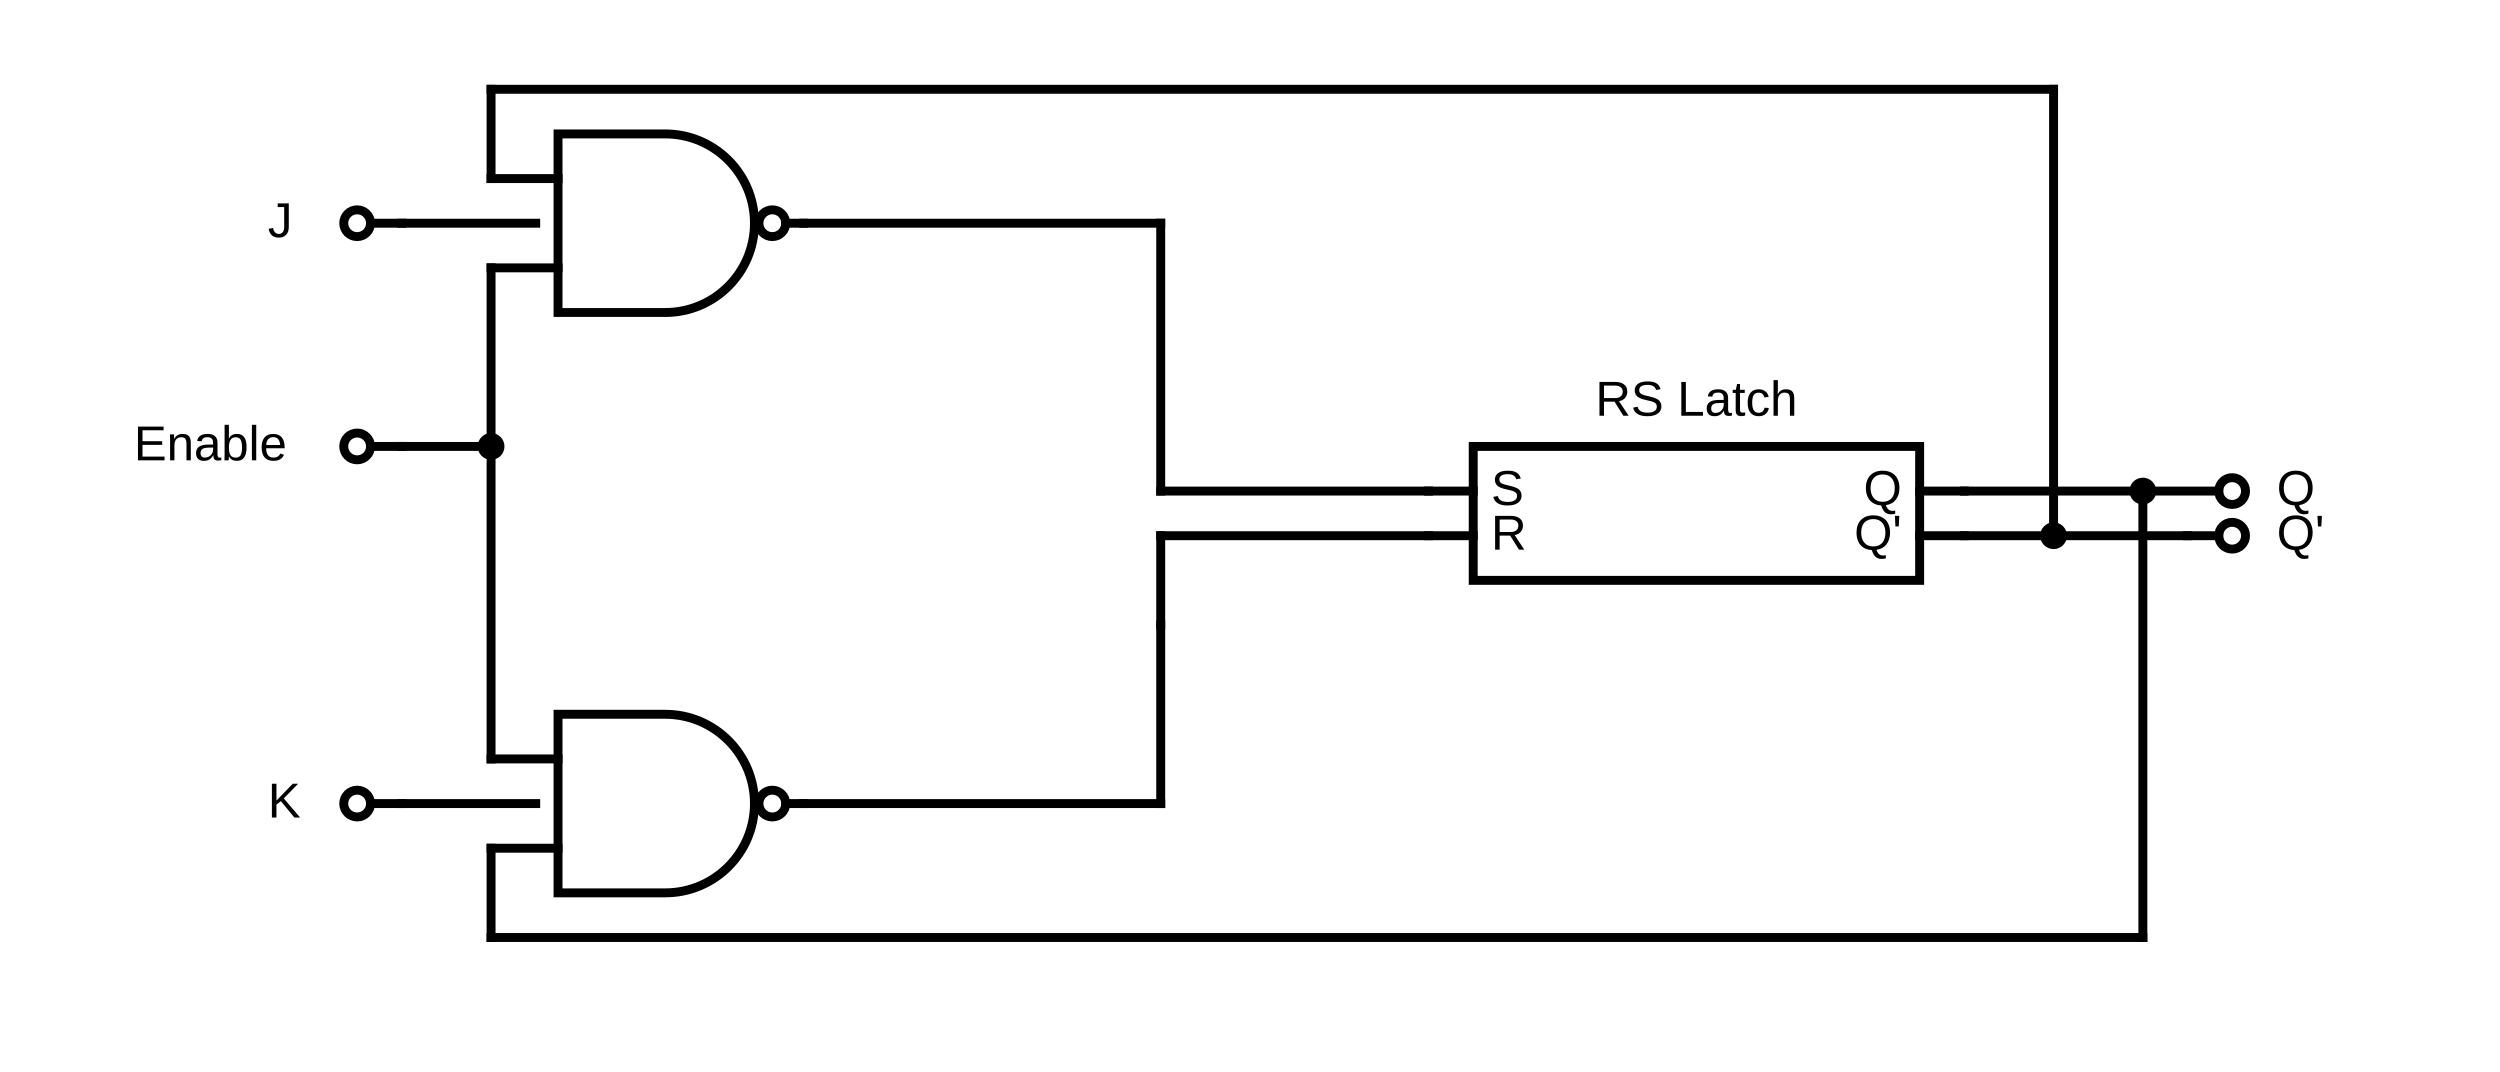
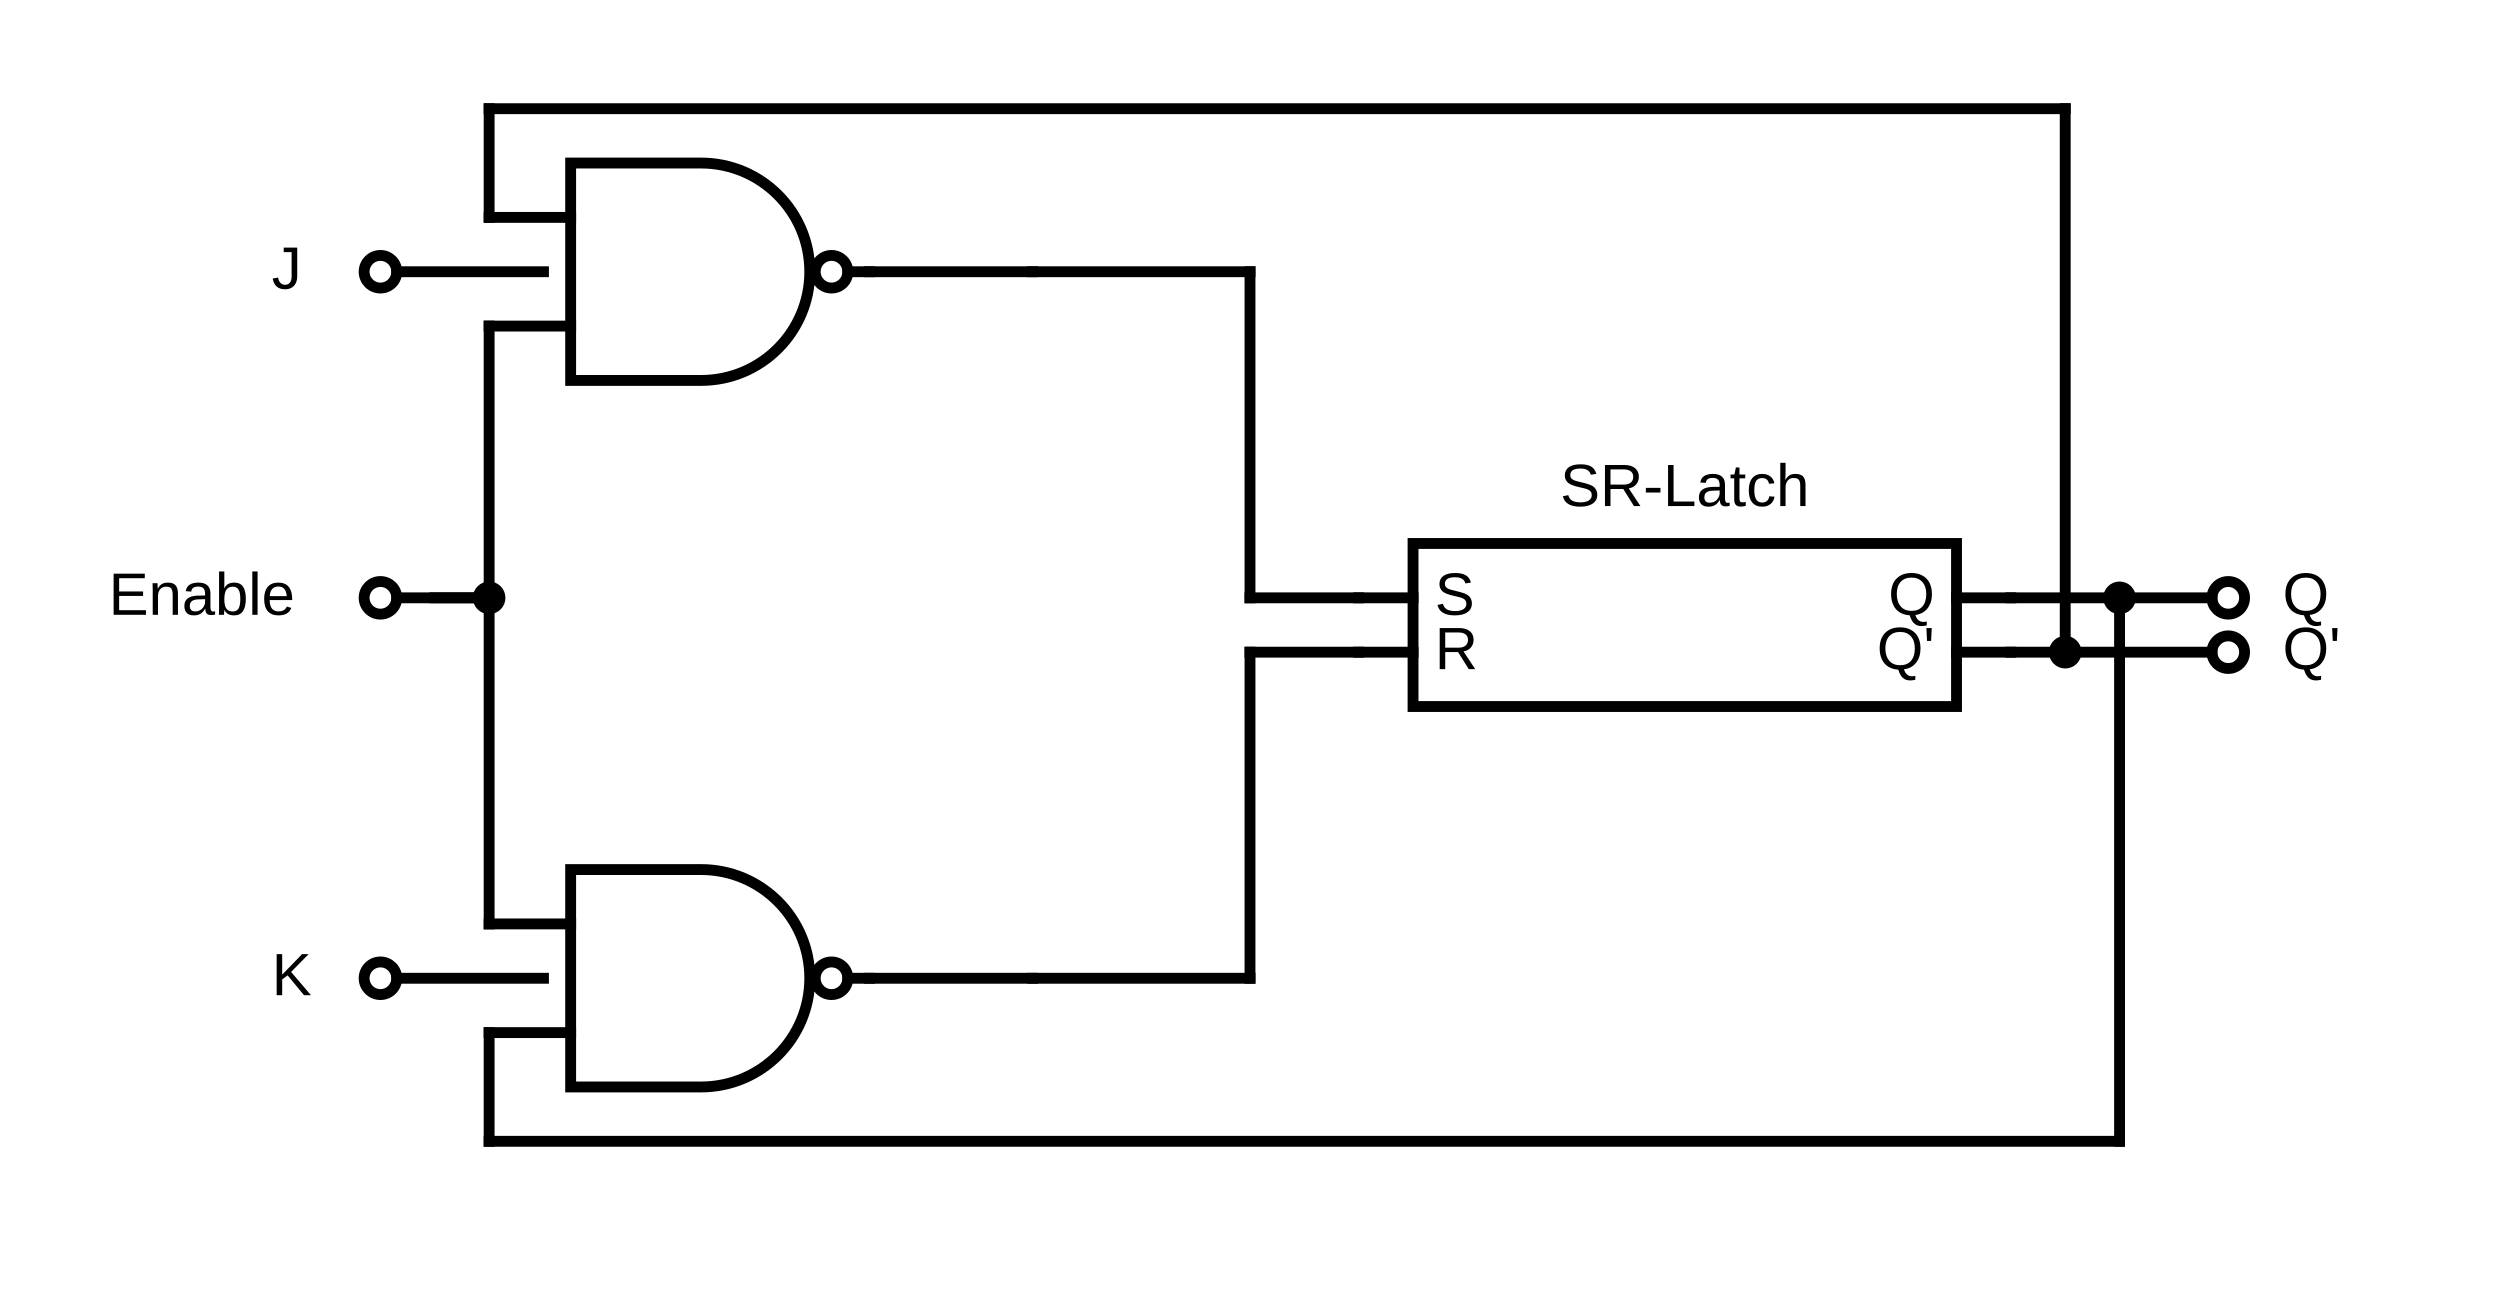
- <svg xmlns="http://www.w3.org/2000/svg" version="1.1" width="560" height="240">
-   <text x="510" y="120" style="font-family:Arial;font-size:11px;text-anchor:start" dominant-baseline="middle" transform="rotate(0, 510, 120)">Q'</text>
-   <text x="508" y="120" style="font-family:Arial;font-size:12px;text-anchor:start" dominant-baseline="middle" transform="rotate(0, 508, 120)" />
-   <line x1="490" y1="120" x2="497" y2="120" style="stroke:rgb(0, 0, 0);stroke-linecap:square;stroke-width:2" />
-   <ellipse cx="500" cy="120" rx="3" ry="3" style="fill-opacity:0;fill:rgb(0, 0, 0);stroke:rgb(0, 0, 0);stroke-width:2" />
-   <line x1="460" y1="120" x2="490" y2="120" style="stroke:rgb(0, 0, 0);stroke-linecap:square;stroke-width:2" />
-   <line x1="260" y1="120" x2="320" y2="120" style="stroke:rgb(0, 0, 0);stroke-linecap:square;stroke-width:2" />
-   <text x="60" y="180" style="font-family:Arial;font-size:11px;text-anchor:start" dominant-baseline="middle" transform="rotate(0, 60, 180)">K</text>
-   <text x="60" y="50" style="font-family:Arial;font-size:11px;text-anchor:start" dominant-baseline="middle" transform="rotate(0, 60, 50)">J</text>
-   <text x="72" y="180" style="font-family:Arial;font-size:12px;text-anchor:end" dominant-baseline="middle" transform="rotate(0, 72, 180)" />
-   <line x1="83" y1="180" x2="90" y2="180" style="stroke:rgb(0, 0, 0);stroke-linecap:square;stroke-width:2" />
-   <ellipse cx="80" cy="180" rx="3" ry="3" style="fill-opacity:0;fill:rgb(0, 0, 0);stroke:rgb(0, 0, 0);stroke-width:2" />
-   <text x="72" y="50" style="font-family:Arial;font-size:12px;text-anchor:end" dominant-baseline="middle" transform="rotate(0, 72, 50)" />
-   <line x1="83" y1="50" x2="90" y2="50" style="stroke:rgb(0, 0, 0);stroke-linecap:square;stroke-width:2" />
-   <ellipse cx="80" cy="50" rx="3" ry="3" style="fill-opacity:0;fill:rgb(0, 0, 0);stroke:rgb(0, 0, 0);stroke-width:2" />
-   <line x1="90" y1="180" x2="120" y2="180" style="stroke:rgb(0, 0, 0);stroke-linecap:square;stroke-width:2" />
-   <line x1="90" y1="50" x2="120" y2="50" style="stroke:rgb(0, 0, 0);stroke-linecap:square;stroke-width:2" />
-   <text x="30" y="100" style="font-family:Arial;font-size:11px;text-anchor:start" dominant-baseline="middle" transform="rotate(0, 30, 100)">Enable</text>
-   <line x1="180" y1="180" x2="260" y2="180" style="stroke:rgb(0, 0, 0);stroke-linecap:square;stroke-width:2" />
-   <line x1="260" y1="140" x2="260" y2="180" style="stroke:rgb(0, 0, 0);stroke-linecap:square;stroke-width:2" />
-   <line x1="260" y1="120" x2="260" y2="140" style="stroke:rgb(0, 0, 0);stroke-linecap:square;stroke-width:2" />
-   <text x="510" y="110" style="font-family:Arial;font-size:11px;text-anchor:start" dominant-baseline="middle" transform="rotate(0, 510, 110)">Q</text>
-   <text x="508" y="110" style="font-family:Arial;font-size:12px;text-anchor:start" dominant-baseline="middle" transform="rotate(0, 508, 110)" />
-   <line x1="480" y1="110" x2="497" y2="110" style="stroke:rgb(0, 0, 0);stroke-linecap:square;stroke-width:2" />
-   <ellipse cx="500" cy="110" rx="3" ry="3" style="fill-opacity:0;fill:rgb(0, 0, 0);stroke:rgb(0, 0, 0);stroke-width:2" />
-   <text x="72" y="100" style="font-family:Arial;font-size:12px;text-anchor:end" dominant-baseline="middle" transform="rotate(0, 72, 100)" />
-   <line x1="83" y1="100" x2="90" y2="100" style="stroke:rgb(0, 0, 0);stroke-linecap:square;stroke-width:2" />
-   <ellipse cx="80" cy="100" rx="3" ry="3" style="fill-opacity:0;fill:rgb(0, 0, 0);stroke:rgb(0, 0, 0);stroke-width:2" />
-   <line x1="90" y1="100" x2="110" y2="100" style="stroke:rgb(0, 0, 0);stroke-linecap:square;stroke-width:2" />
-   <line x1="110" y1="60" x2="110" y2="170" style="stroke:rgb(0, 0, 0);stroke-linecap:square;stroke-width:2" />
-   <line x1="110" y1="20" x2="110" y2="40" style="stroke:rgb(0, 0, 0);stroke-linecap:square;stroke-width:2" />
-   <line x1="110" y1="20" x2="460" y2="20" style="stroke:rgb(0, 0, 0);stroke-linecap:square;stroke-width:2" />
-   <line x1="460" y1="20" x2="460" y2="120" style="stroke:rgb(0, 0, 0);stroke-linecap:square;stroke-width:2" />
-   <line x1="440" y1="120" x2="460" y2="120" style="stroke:rgb(0, 0, 0);stroke-linecap:square;stroke-width:2" />
-   <line x1="110" y1="190" x2="110" y2="210" style="stroke:rgb(0, 0, 0);stroke-linecap:square;stroke-width:2" />
-   <line x1="110" y1="210" x2="480" y2="210" style="stroke:rgb(0, 0, 0);stroke-linecap:square;stroke-width:2" />
-   <line x1="480" y1="110" x2="480" y2="210" style="stroke:rgb(0, 0, 0);stroke-linecap:square;stroke-width:2" />
-   <line x1="440" y1="110" x2="480" y2="110" style="stroke:rgb(0, 0, 0);stroke-linecap:square;stroke-width:2" />
-   <line x1="260" y1="110" x2="320" y2="110" style="stroke:rgb(0, 0, 0);stroke-linecap:square;stroke-width:2" />
-   <line x1="260" y1="50" x2="260" y2="110" style="stroke:rgb(0, 0, 0);stroke-linecap:square;stroke-width:2" />
-   <line x1="180" y1="50" x2="260" y2="50" style="stroke:rgb(0, 0, 0);stroke-linecap:square;stroke-width:2" />
-   <text x="380" y="90" style="font-family:Arial;font-size:11px;text-anchor:middle" dominant-baseline="middle" transform="rotate(0, 380, 90)">RS Latch</text>
-   <rect x="330" y="100" width="100" height="30" style="fill-opacity:0;fill:rgb(0, 0, 0);stroke:rgb(0, 0, 0);stroke-width:2" />
-   <line x1="320" y1="110" x2="330" y2="110" style="stroke:rgb(0, 0, 0);stroke-linecap:square;stroke-width:2" />
-   <text x="334" y="110" style="font-family:Arial;font-size:11px;text-anchor:start" dominant-baseline="middle" transform="rotate(0, 334, 110)">S</text>
-   <line x1="430" y1="110" x2="440" y2="110" style="stroke:rgb(0, 0, 0);stroke-linecap:square;stroke-width:2" />
-   <text x="426" y="110" style="font-family:Arial;font-size:11px;text-anchor:end" dominant-baseline="middle" transform="rotate(0, 426, 110)">Q</text>
-   <line x1="320" y1="120" x2="330" y2="120" style="stroke:rgb(0, 0, 0);stroke-linecap:square;stroke-width:2" />
-   <text x="334" y="120" style="font-family:Arial;font-size:11px;text-anchor:start" dominant-baseline="middle" transform="rotate(0, 334, 120)">R</text>
-   <line x1="430" y1="120" x2="440" y2="120" style="stroke:rgb(0, 0, 0);stroke-linecap:square;stroke-width:2" />
-   <text x="426" y="120" style="font-family:Arial;font-size:11px;text-anchor:end" dominant-baseline="middle" transform="rotate(0, 426, 120)">Q'</text>
-   <line x1="110" y1="170" x2="125" y2="170" style="stroke:rgb(0, 0, 0);stroke-linecap:square;stroke-width:2" />
-   <line x1="110" y1="190" x2="125" y2="190" style="stroke:rgb(0, 0, 0);stroke-linecap:square;stroke-width:2" />
-   <path d="M 125,170 M 125,160 L 149,160 A 5,5 90 1 1 149,200 L 125,200 L 125,160 Z M 170,180 A 2,2 0 0 1 176,180 A 2,2 0 0 1 170,180 Z" style="fill-opacity:0;fill:rgb(0, 0, 0);stroke:rgb(0, 0, 0);stroke-linecap:square;stroke-width:2" />
-   <line x1="176" y1="180" x2="180" y2="180" style="stroke:rgb(0, 0, 0);stroke-linecap:square;stroke-width:2" />
-   <line x1="110" y1="40" x2="125" y2="40" style="stroke:rgb(0, 0, 0);stroke-linecap:square;stroke-width:2" />
-   <line x1="110" y1="60" x2="125" y2="60" style="stroke:rgb(0, 0, 0);stroke-linecap:square;stroke-width:2" />
-   <path d="M 125,40 M 125,30 L 149,30 A 5,5 90 1 1 149,70 L 125,70 L 125,30 Z M 170,50 A 2,2 0 0 1 176,50 A 2,2 0 0 1 170,50 Z" style="fill-opacity:0;fill:rgb(0, 0, 0);stroke:rgb(0, 0, 0);stroke-linecap:square;stroke-width:2" />
-   <line x1="176" y1="50" x2="180" y2="50" style="stroke:rgb(0, 0, 0);stroke-linecap:square;stroke-width:2" />
-   <ellipse cx="460" cy="120" rx="2" ry="2" style="fill-opacity:1;fill:rgb(0, 0, 0);stroke:rgb(0, 0, 0);stroke-width:2" />
-   <ellipse cx="480" cy="110" rx="2" ry="2" style="fill-opacity:1;fill:rgb(0, 0, 0);stroke:rgb(0, 0, 0);stroke-width:2" />
-   <ellipse cx="110" cy="100" rx="2" ry="2" style="fill-opacity:1;fill:rgb(0, 0, 0);stroke:rgb(0, 0, 0);stroke-width:2" />
+ <svg xmlns="http://www.w3.org/2000/svg" version="1.1" width="460" height="240">
+   <line x1="90" y1="20" x2="90" y2="40" style="stroke:rgb(0, 0, 0);stroke-linecap:square;stroke-width:2" />
+   <line x1="90" y1="20" x2="380" y2="20" style="stroke:rgb(0, 0, 0);stroke-linecap:square;stroke-width:2" />
+   <line x1="380" y1="20" x2="380" y2="120" style="stroke:rgb(0, 0, 0);stroke-linecap:square;stroke-width:2" />
+   <line x1="90" y1="190" x2="90" y2="210" style="stroke:rgb(0, 0, 0);stroke-linecap:square;stroke-width:2" />
+   <line x1="90" y1="210" x2="390" y2="210" style="stroke:rgb(0, 0, 0);stroke-linecap:square;stroke-width:2" />
+   <line x1="390" y1="110" x2="390" y2="210" style="stroke:rgb(0, 0, 0);stroke-linecap:square;stroke-width:2" />
+   <text x="20" y="110" style="font-family:Arial;font-size:11px;text-anchor:start" dominant-baseline="middle" transform="rotate(0, 20, 110)">Enable</text>
+   <line x1="80" y1="110" x2="90" y2="110" style="stroke:rgb(0, 0, 0);stroke-linecap:square;stroke-width:2" />
+   <line x1="90" y1="60" x2="90" y2="170" style="stroke:rgb(0, 0, 0);stroke-linecap:square;stroke-width:2" />
+   <line x1="230" y1="120" x2="250" y2="120" style="stroke:rgb(0, 0, 0);stroke-linecap:square;stroke-width:2" />
+   <line x1="230" y1="120" x2="230" y2="180" style="stroke:rgb(0, 0, 0);stroke-linecap:square;stroke-width:2" />
+   <line x1="190" y1="180" x2="230" y2="180" style="stroke:rgb(0, 0, 0);stroke-linecap:square;stroke-width:2" />
+   <line x1="230" y1="110" x2="250" y2="110" style="stroke:rgb(0, 0, 0);stroke-linecap:square;stroke-width:2" />
+   <line x1="230" y1="50" x2="230" y2="110" style="stroke:rgb(0, 0, 0);stroke-linecap:square;stroke-width:2" />
+   <line x1="190" y1="50" x2="230" y2="50" style="stroke:rgb(0, 0, 0);stroke-linecap:square;stroke-width:2" />
+   <text x="310" y="90" style="font-family:Arial;font-size:11px;text-anchor:middle" dominant-baseline="middle" transform="rotate(0, 310, 90)">SR-Latch</text>
+   <rect x="260" y="100" width="100" height="30" style="fill-opacity:0;fill:rgb(0, 0, 0);stroke:rgb(0, 0, 0);stroke-width:2" />
+   <line x1="250" y1="110" x2="260" y2="110" style="stroke:rgb(0, 0, 0);stroke-linecap:square;stroke-width:2" />
+   <text x="264" y="110" style="font-family:Arial;font-size:11px;text-anchor:start" dominant-baseline="middle" transform="rotate(0, 264, 110)">S</text>
+   <line x1="360" y1="110" x2="370" y2="110" style="stroke:rgb(0, 0, 0);stroke-linecap:square;stroke-width:2" />
+   <text x="356" y="110" style="font-family:Arial;font-size:11px;text-anchor:end" dominant-baseline="middle" transform="rotate(0, 356, 110)">Q</text>
+   <line x1="250" y1="120" x2="260" y2="120" style="stroke:rgb(0, 0, 0);stroke-linecap:square;stroke-width:2" />
+   <text x="264" y="120" style="font-family:Arial;font-size:11px;text-anchor:start" dominant-baseline="middle" transform="rotate(0, 264, 120)">R</text>
+   <line x1="360" y1="120" x2="370" y2="120" style="stroke:rgb(0, 0, 0);stroke-linecap:square;stroke-width:2" />
+   <text x="356" y="120" style="font-family:Arial;font-size:11px;text-anchor:end" dominant-baseline="middle" transform="rotate(0, 356, 120)">Q'</text>
+   <text x="62" y="180" style="font-family:Arial;font-size:12px;text-anchor:end" dominant-baseline="middle" transform="rotate(0, 62, 180)" />
+   <line x1="73" y1="180" x2="100" y2="180" style="stroke:rgb(0, 0, 0);stroke-linecap:square;stroke-width:2" />
+   <ellipse cx="70" cy="180" rx="3" ry="3" style="fill-opacity:0;fill:rgb(0, 0, 0);stroke:rgb(0, 0, 0);stroke-width:2" />
+   <text x="62" y="50" style="font-family:Arial;font-size:12px;text-anchor:end" dominant-baseline="middle" transform="rotate(0, 62, 50)" />
+   <line x1="73" y1="50" x2="100" y2="50" style="stroke:rgb(0, 0, 0);stroke-linecap:square;stroke-width:2" />
+   <ellipse cx="70" cy="50" rx="3" ry="3" style="fill-opacity:0;fill:rgb(0, 0, 0);stroke:rgb(0, 0, 0);stroke-width:2" />
+   <line x1="160" y1="180" x2="190" y2="180" style="stroke:rgb(0, 0, 0);stroke-linecap:square;stroke-width:2" />
+   <line x1="160" y1="50" x2="190" y2="50" style="stroke:rgb(0, 0, 0);stroke-linecap:square;stroke-width:2" />
+   <text x="420" y="120" style="font-family:Arial;font-size:11px;text-anchor:start" dominant-baseline="middle" transform="rotate(0, 420, 120)">Q'</text>
+   <text x="418" y="120" style="font-family:Arial;font-size:12px;text-anchor:start" dominant-baseline="middle" transform="rotate(0, 418, 120)" />
+   <line x1="370" y1="120" x2="407" y2="120" style="stroke:rgb(0, 0, 0);stroke-linecap:square;stroke-width:2" />
+   <ellipse cx="410" cy="120" rx="3" ry="3" style="fill-opacity:0;fill:rgb(0, 0, 0);stroke:rgb(0, 0, 0);stroke-width:2" />
+   <text x="50" y="180" style="font-family:Arial;font-size:11px;text-anchor:start" dominant-baseline="middle" transform="rotate(0, 50, 180)">K</text>
+   <text x="50" y="50" style="font-family:Arial;font-size:11px;text-anchor:start" dominant-baseline="middle" transform="rotate(0, 50, 50)">J</text>
+   <text x="62" y="110" style="font-family:Arial;font-size:12px;text-anchor:end" dominant-baseline="middle" transform="rotate(0, 62, 110)" />
+   <line x1="73" y1="110" x2="90" y2="110" style="stroke:rgb(0, 0, 0);stroke-linecap:square;stroke-width:2" />
+   <ellipse cx="70" cy="110" rx="3" ry="3" style="fill-opacity:0;fill:rgb(0, 0, 0);stroke:rgb(0, 0, 0);stroke-width:2" />
+   <text x="420" y="110" style="font-family:Arial;font-size:11px;text-anchor:start" dominant-baseline="middle" transform="rotate(0, 420, 110)">Q</text>
+   <text x="418" y="110" style="font-family:Arial;font-size:12px;text-anchor:start" dominant-baseline="middle" transform="rotate(0, 418, 110)" />
+   <line x1="370" y1="110" x2="407" y2="110" style="stroke:rgb(0, 0, 0);stroke-linecap:square;stroke-width:2" />
+   <ellipse cx="410" cy="110" rx="3" ry="3" style="fill-opacity:0;fill:rgb(0, 0, 0);stroke:rgb(0, 0, 0);stroke-width:2" />
+   <line x1="90" y1="170" x2="105" y2="170" style="stroke:rgb(0, 0, 0);stroke-linecap:square;stroke-width:2" />
+   <line x1="90" y1="190" x2="105" y2="190" style="stroke:rgb(0, 0, 0);stroke-linecap:square;stroke-width:2" />
+   <path d="M 105,170 M 105,160 L 129,160 A 5,5 90 1 1 129,200 L 105,200 L 105,160 Z M 150,180 A 2,2 0 0 1 156,180 A 2,2 0 0 1 150,180 Z" style="fill-opacity:0;fill:rgb(0, 0, 0);stroke:rgb(0, 0, 0);stroke-linecap:square;stroke-width:2" />
+   <line x1="156" y1="180" x2="160" y2="180" style="stroke:rgb(0, 0, 0);stroke-linecap:square;stroke-width:2" />
+   <line x1="90" y1="40" x2="105" y2="40" style="stroke:rgb(0, 0, 0);stroke-linecap:square;stroke-width:2" />
+   <line x1="90" y1="60" x2="105" y2="60" style="stroke:rgb(0, 0, 0);stroke-linecap:square;stroke-width:2" />
+   <path d="M 105,40 M 105,30 L 129,30 A 5,5 90 1 1 129,70 L 105,70 L 105,30 Z M 150,50 A 2,2 0 0 1 156,50 A 2,2 0 0 1 150,50 Z" style="fill-opacity:0;fill:rgb(0, 0, 0);stroke:rgb(0, 0, 0);stroke-linecap:square;stroke-width:2" />
+   <line x1="156" y1="50" x2="160" y2="50" style="stroke:rgb(0, 0, 0);stroke-linecap:square;stroke-width:2" />
+   <ellipse cx="380" cy="120" rx="2" ry="2" style="fill-opacity:1;fill:rgb(0, 0, 0);stroke:rgb(0, 0, 0);stroke-width:2" />
+   <ellipse cx="390" cy="110" rx="2" ry="2" style="fill-opacity:1;fill:rgb(0, 0, 0);stroke:rgb(0, 0, 0);stroke-width:2" />
+   <ellipse cx="90" cy="110" rx="2" ry="2" style="fill-opacity:1;fill:rgb(0, 0, 0);stroke:rgb(0, 0, 0);stroke-width:2" />
</svg>
